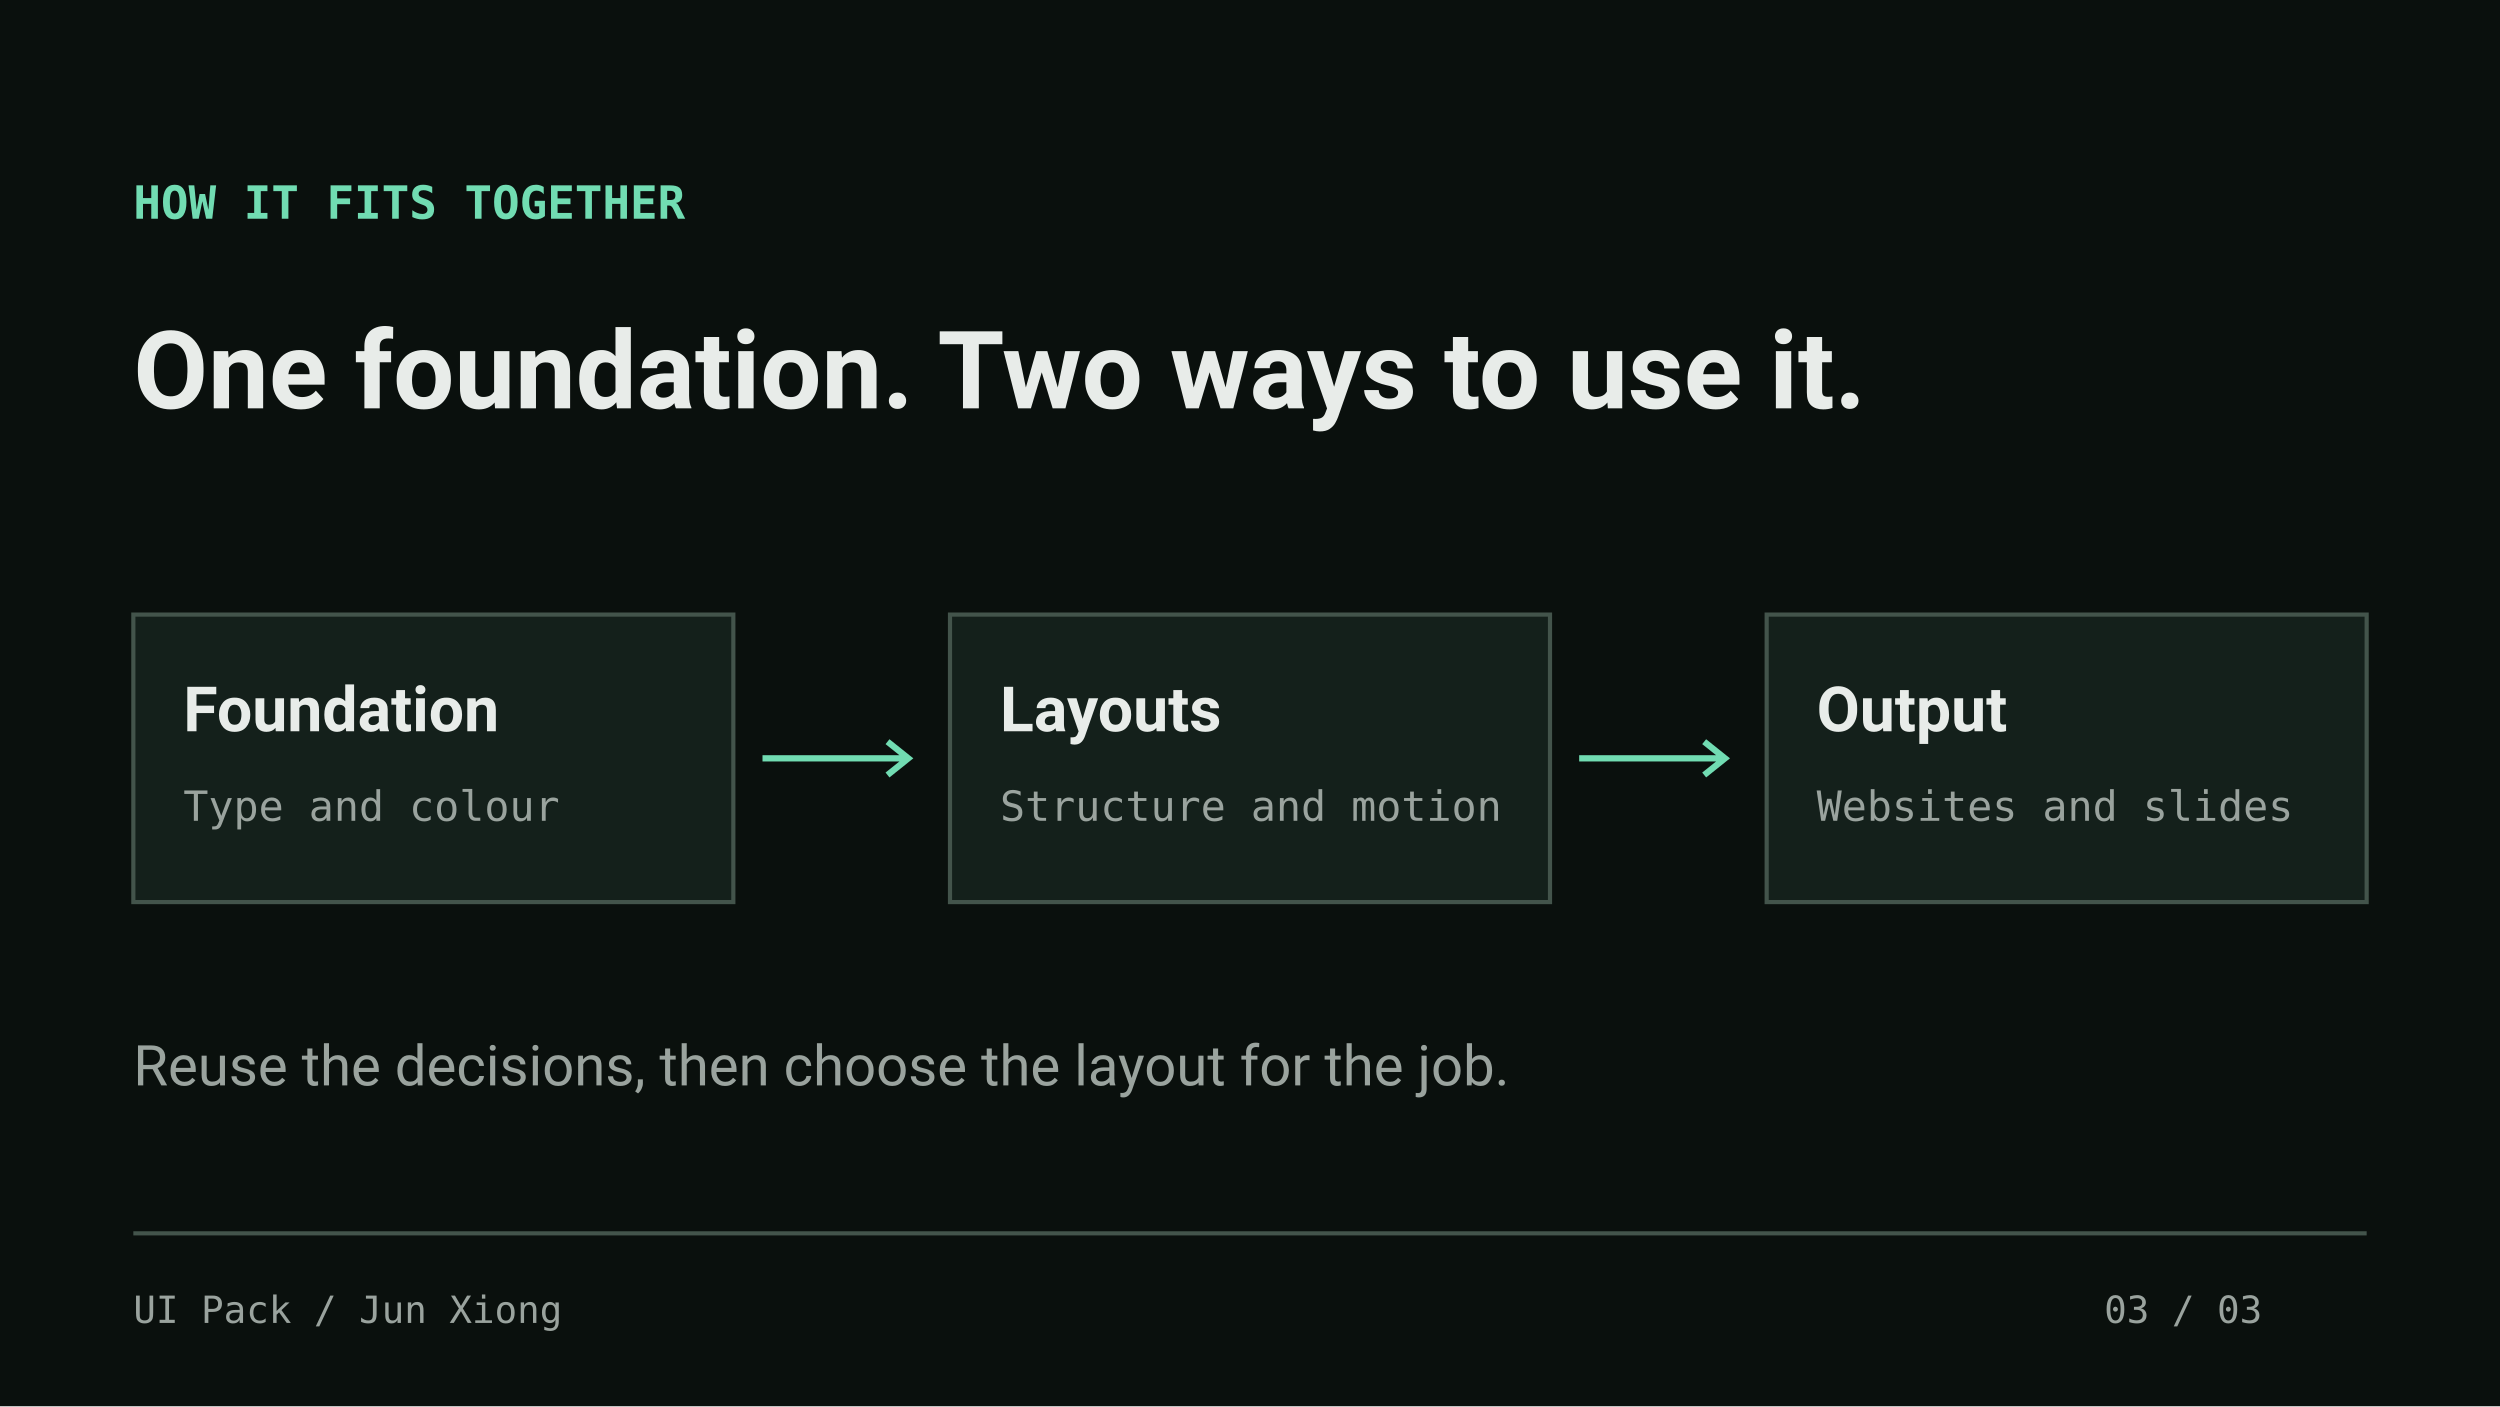
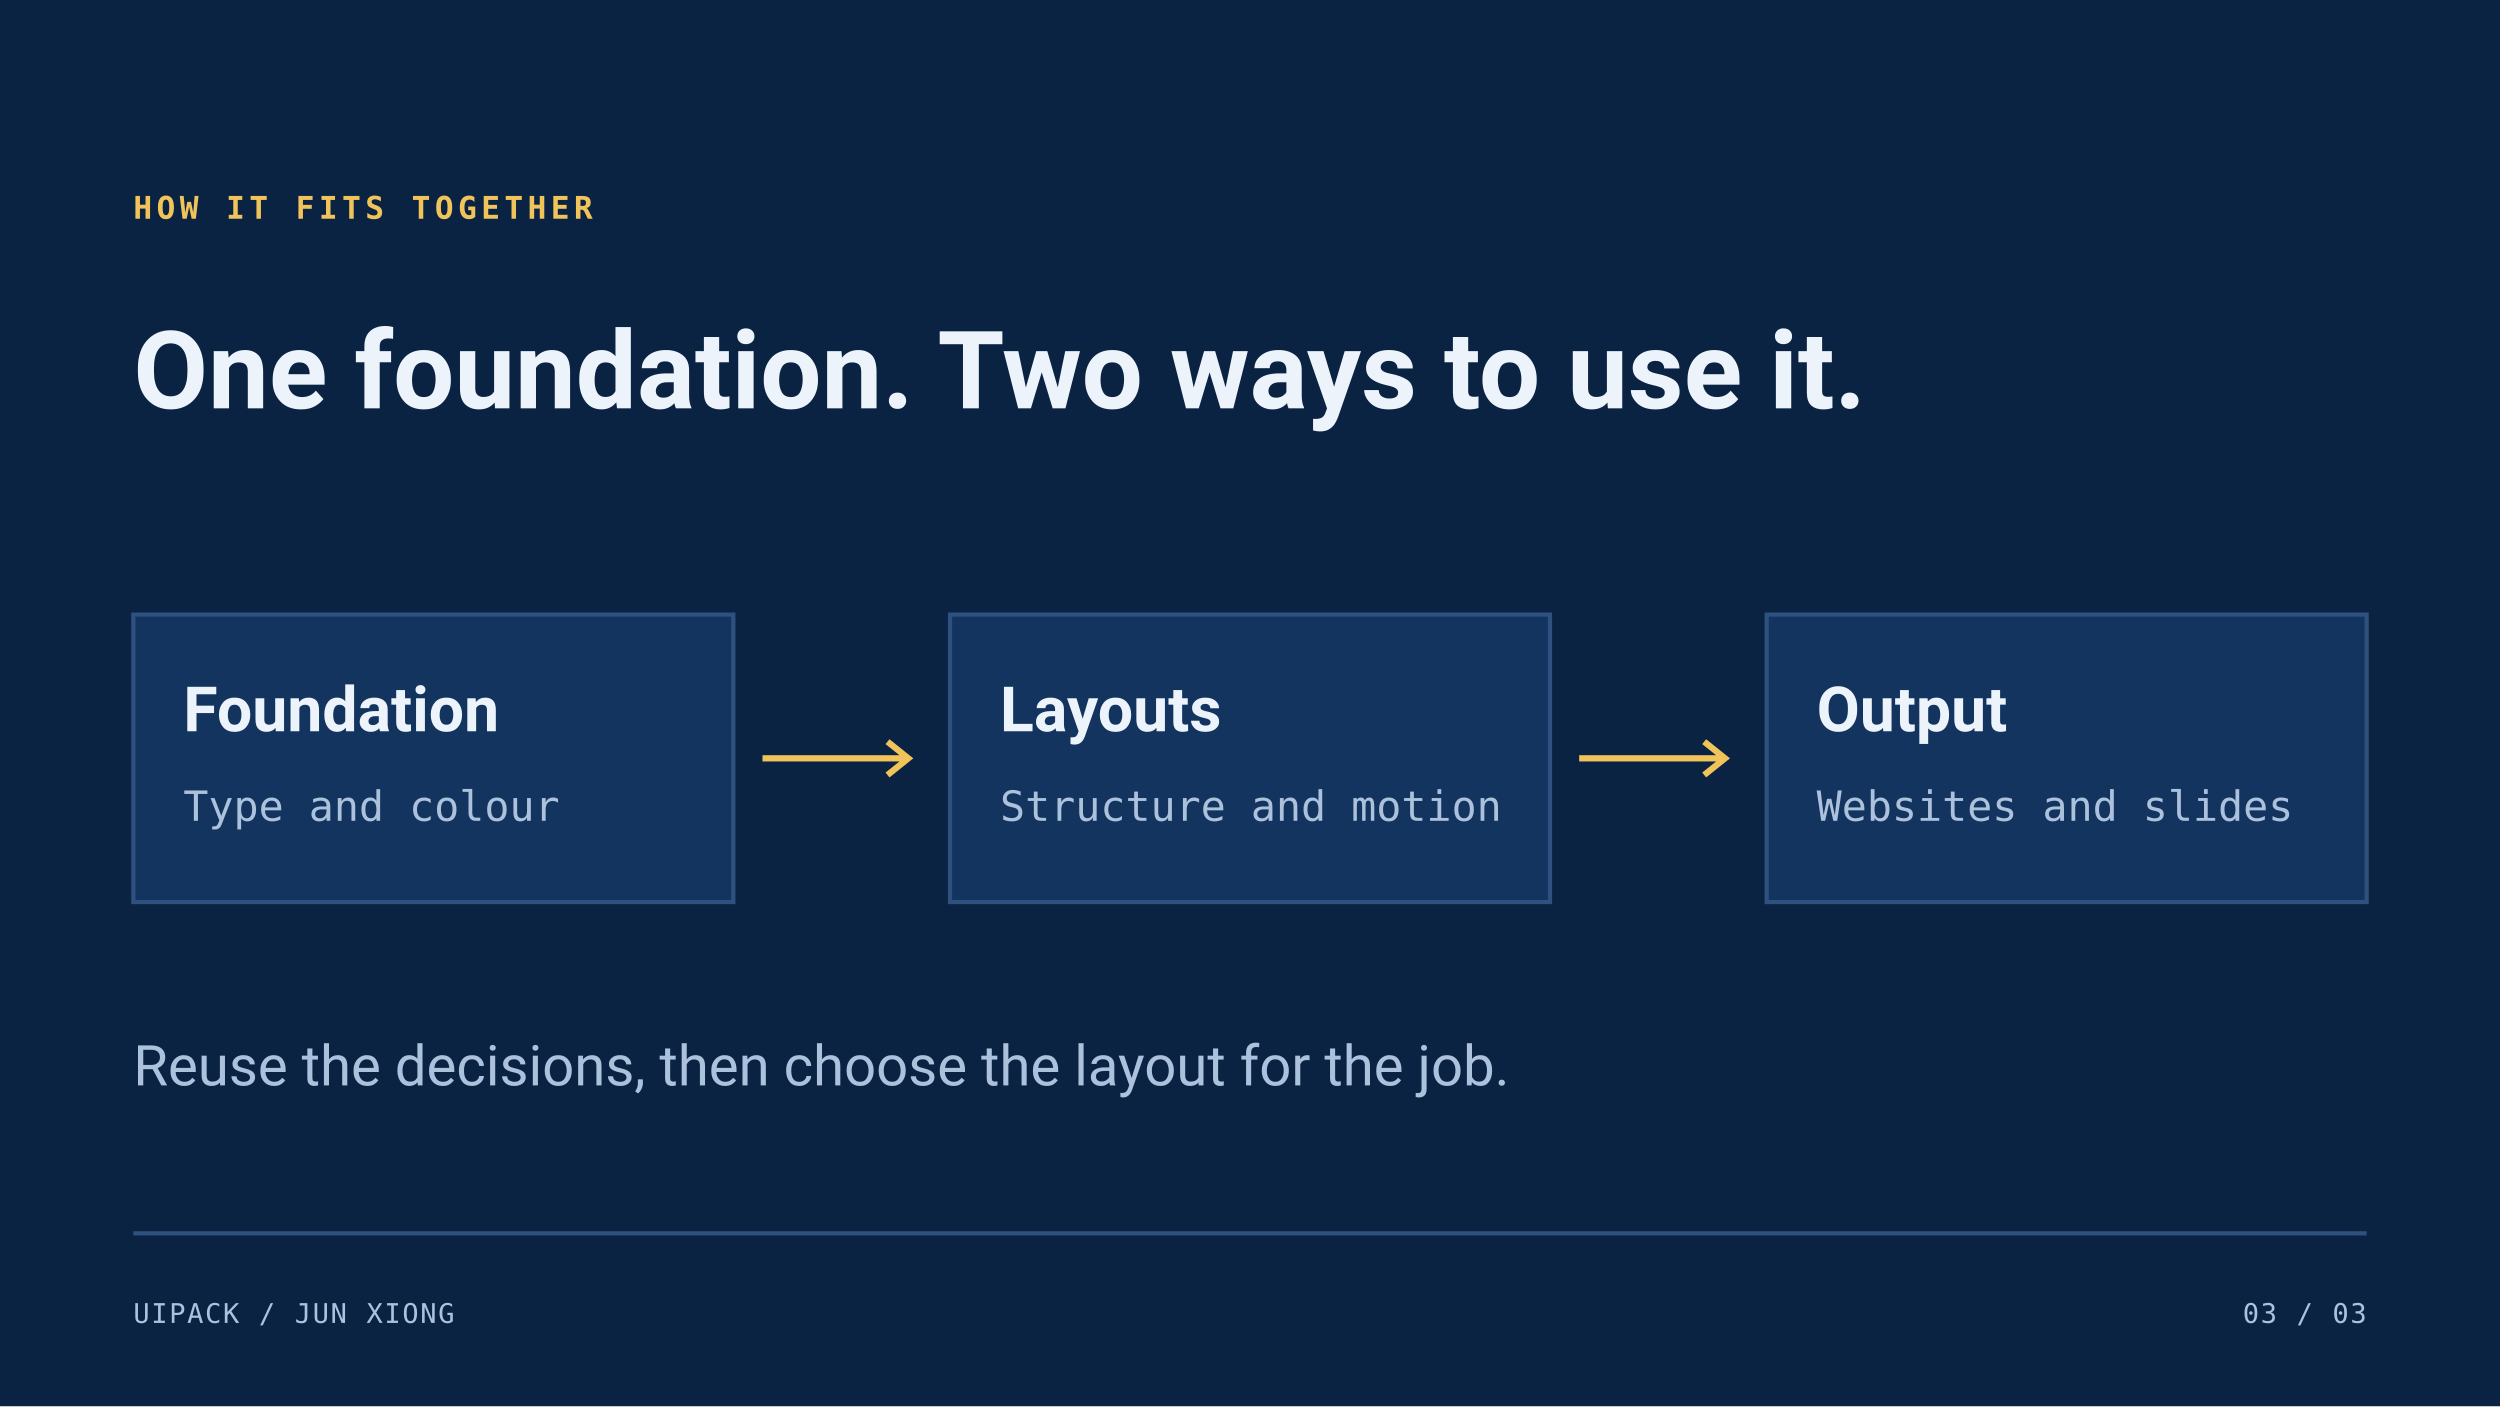
<svg xmlns="http://www.w3.org/2000/svg" width="1200" height="675" viewBox="0 0 1200 675" role="img">
-   <rect width="1200" height="675" fill="#0a100d" />
-   <text x="64" y="105" font-family="ui-monospace, SFMono-Regular, Menlo, Consolas, monospace" font-size="22" fill="#71dcb2" font-weight="700">HOW IT FITS TOGETHER</text>
-   <text x="64" y="196" font-family="system-ui, -apple-system, Segoe UI, Roboto, sans-serif" font-size="52" fill="#e8ece9" font-weight="600">One foundation. Two ways to use it.</text>
-   <rect x="64" y="295" width="288" height="138" fill="#14201b" stroke="#43544b" stroke-width="2" />
-   <text x="88" y="351" font-family="system-ui, -apple-system, Segoe UI, Roboto, sans-serif" font-size="30" fill="#e8ece9" font-weight="600">Foundation</text>
-   <text x="88" y="394" font-family="ui-monospace, SFMono-Regular, Menlo, Consolas, monospace" font-size="20" fill="#9aa39e" font-weight="400">Type and colour</text>
-   <path d="M366 364h70m-10-8 10 8-10 8" fill="none" stroke="#71dcb2" stroke-width="3" />
-   <rect x="456" y="295" width="288" height="138" fill="#14201b" stroke="#43544b" stroke-width="2" />
-   <text x="480" y="351" font-family="system-ui, -apple-system, Segoe UI, Roboto, sans-serif" font-size="30" fill="#e8ece9" font-weight="600">Layouts</text>
-   <text x="480" y="394" font-family="ui-monospace, SFMono-Regular, Menlo, Consolas, monospace" font-size="20" fill="#9aa39e" font-weight="400">Structure and motion</text>
-   <path d="M758 364h70m-10-8 10 8-10 8" fill="none" stroke="#71dcb2" stroke-width="3" />
-   <rect x="848" y="295" width="288" height="138" fill="#14201b" stroke="#43544b" stroke-width="2" />
-   <text x="872" y="351" font-family="system-ui, -apple-system, Segoe UI, Roboto, sans-serif" font-size="30" fill="#e8ece9" font-weight="600">Output</text>
-   <text x="872" y="394" font-family="ui-monospace, SFMono-Regular, Menlo, Consolas, monospace" font-size="20" fill="#9aa39e" font-weight="400">Websites and slides</text>
-   <text x="64" y="521" font-family="system-ui, -apple-system, Segoe UI, Roboto, sans-serif" font-size="27" fill="#9aa39e" font-weight="400">Reuse the decisions, then choose the layout for the job.</text>
-   <path d="M64 592H1136" stroke="#43544b" stroke-width="2" />
-   <text x="64" y="635" font-family="ui-monospace, SFMono-Regular, Menlo, Consolas, monospace" font-size="18" fill="#9aa39e" font-weight="400">UI Pack / Jun Xiong</text>
-   <text x="1010" y="635" font-family="ui-monospace, SFMono-Regular, Menlo, Consolas, monospace" font-size="18" fill="#9aa39e" font-weight="400">03 / 03</text>
+   <rect width="1200" height="675" fill="#0a2342" />
+   <text x="64" y="105" class="uipack-slide-starter__label" font-family="'IBM Plex Mono', ui-monospace, 'SFMono-Regular', Menlo, Consolas, monospace" font-size="15" fill="#f0c45a" font-weight="600" letter-spacing="0.14em">HOW IT FITS TOGETHER</text>
+   <text x="64" y="196" font-family="'IBM Plex Sans', system-ui, -apple-system, 'Segoe UI', Roboto, sans-serif" font-size="52" fill="#edf3fb" font-weight="600">One foundation. Two ways to use it.</text>
+   <rect x="64" y="295" width="288" height="138" fill="#12345f" stroke="#2e5180" stroke-width="2" />
+   <text x="88" y="351" class="uipack-slide-starter__boxed" font-family="'IBM Plex Sans', system-ui, -apple-system, 'Segoe UI', Roboto, sans-serif" font-size="30" fill="#edf3fb" font-weight="600">Foundation</text>
+   <text x="88" y="394" class="uipack-slide-starter__boxed" font-family="'IBM Plex Mono', ui-monospace, 'SFMono-Regular', Menlo, Consolas, monospace" font-size="20" fill="#acc2dc" font-weight="400">Type and colour</text>
+   <path d="M366 364h70m-10-8 10 8-10 8" fill="none" stroke="#f0c45a" stroke-width="3" />
+   <rect x="456" y="295" width="288" height="138" fill="#12345f" stroke="#2e5180" stroke-width="2" />
+   <text x="480" y="351" class="uipack-slide-starter__boxed" font-family="'IBM Plex Sans', system-ui, -apple-system, 'Segoe UI', Roboto, sans-serif" font-size="30" fill="#edf3fb" font-weight="600">Layouts</text>
+   <text x="480" y="394" class="uipack-slide-starter__boxed" font-family="'IBM Plex Mono', ui-monospace, 'SFMono-Regular', Menlo, Consolas, monospace" font-size="20" fill="#acc2dc" font-weight="400">Structure and motion</text>
+   <path d="M758 364h70m-10-8 10 8-10 8" fill="none" stroke="#f0c45a" stroke-width="3" />
+   <rect x="848" y="295" width="288" height="138" fill="#12345f" stroke="#2e5180" stroke-width="2" />
+   <text x="872" y="351" class="uipack-slide-starter__boxed" font-family="'IBM Plex Sans', system-ui, -apple-system, 'Segoe UI', Roboto, sans-serif" font-size="30" fill="#edf3fb" font-weight="600">Output</text>
+   <text x="872" y="394" class="uipack-slide-starter__boxed" font-family="'IBM Plex Mono', ui-monospace, 'SFMono-Regular', Menlo, Consolas, monospace" font-size="20" fill="#acc2dc" font-weight="400">Websites and slides</text>
+   <text x="64" y="521" class="uipack-slide-starter__fine" font-family="'IBM Plex Sans', system-ui, -apple-system, 'Segoe UI', Roboto, sans-serif" font-size="27" fill="#acc2dc" font-weight="400">Reuse the decisions, then choose the layout for the job.</text>
+   <path d="M64 592H1136" stroke="#2e5180" stroke-width="2" />
+   <text x="64" y="635" class="uipack-slide-starter__label" font-family="'IBM Plex Mono', ui-monospace, 'SFMono-Regular', Menlo, Consolas, monospace" font-size="13" fill="#acc2dc" font-weight="500" letter-spacing="0.06em">UIPACK / JUN XIONG</text>
+   <text x="1136" y="635" text-anchor="end" class="uipack-slide-starter__label" font-family="'IBM Plex Mono', ui-monospace, 'SFMono-Regular', Menlo, Consolas, monospace" font-size="13" fill="#acc2dc" font-weight="500" letter-spacing="0.06em">03 / 03</text>
</svg>
